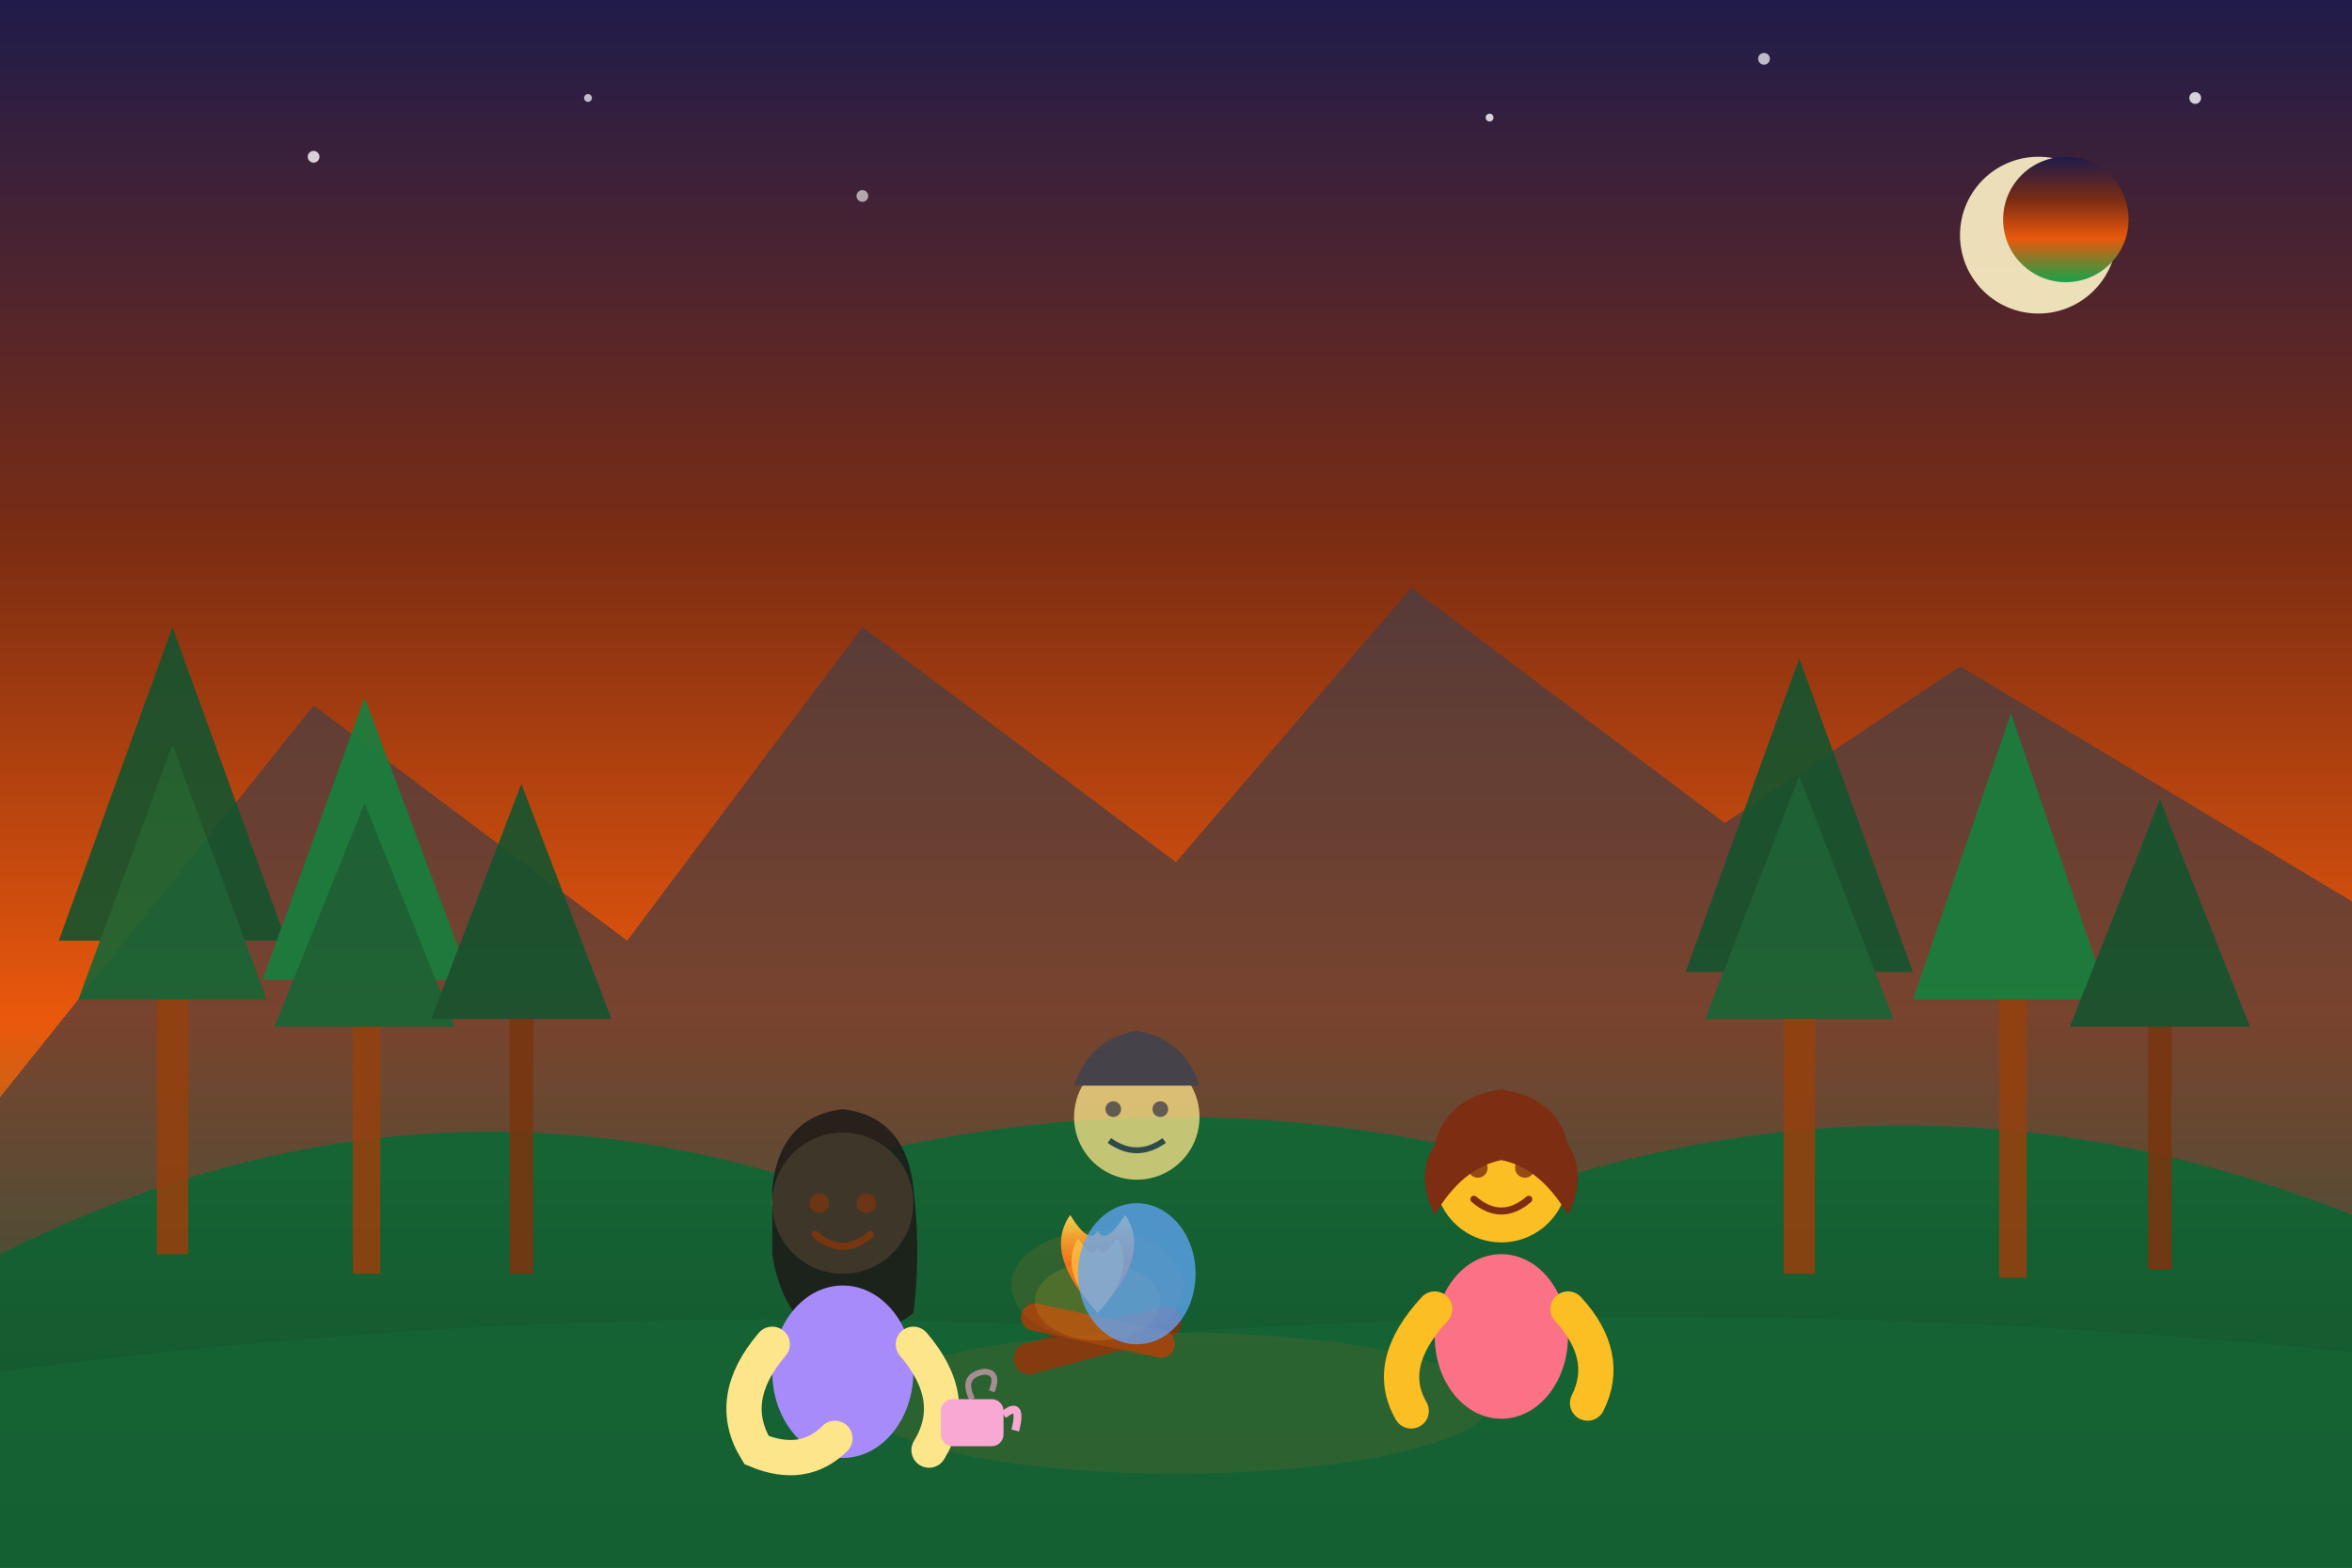
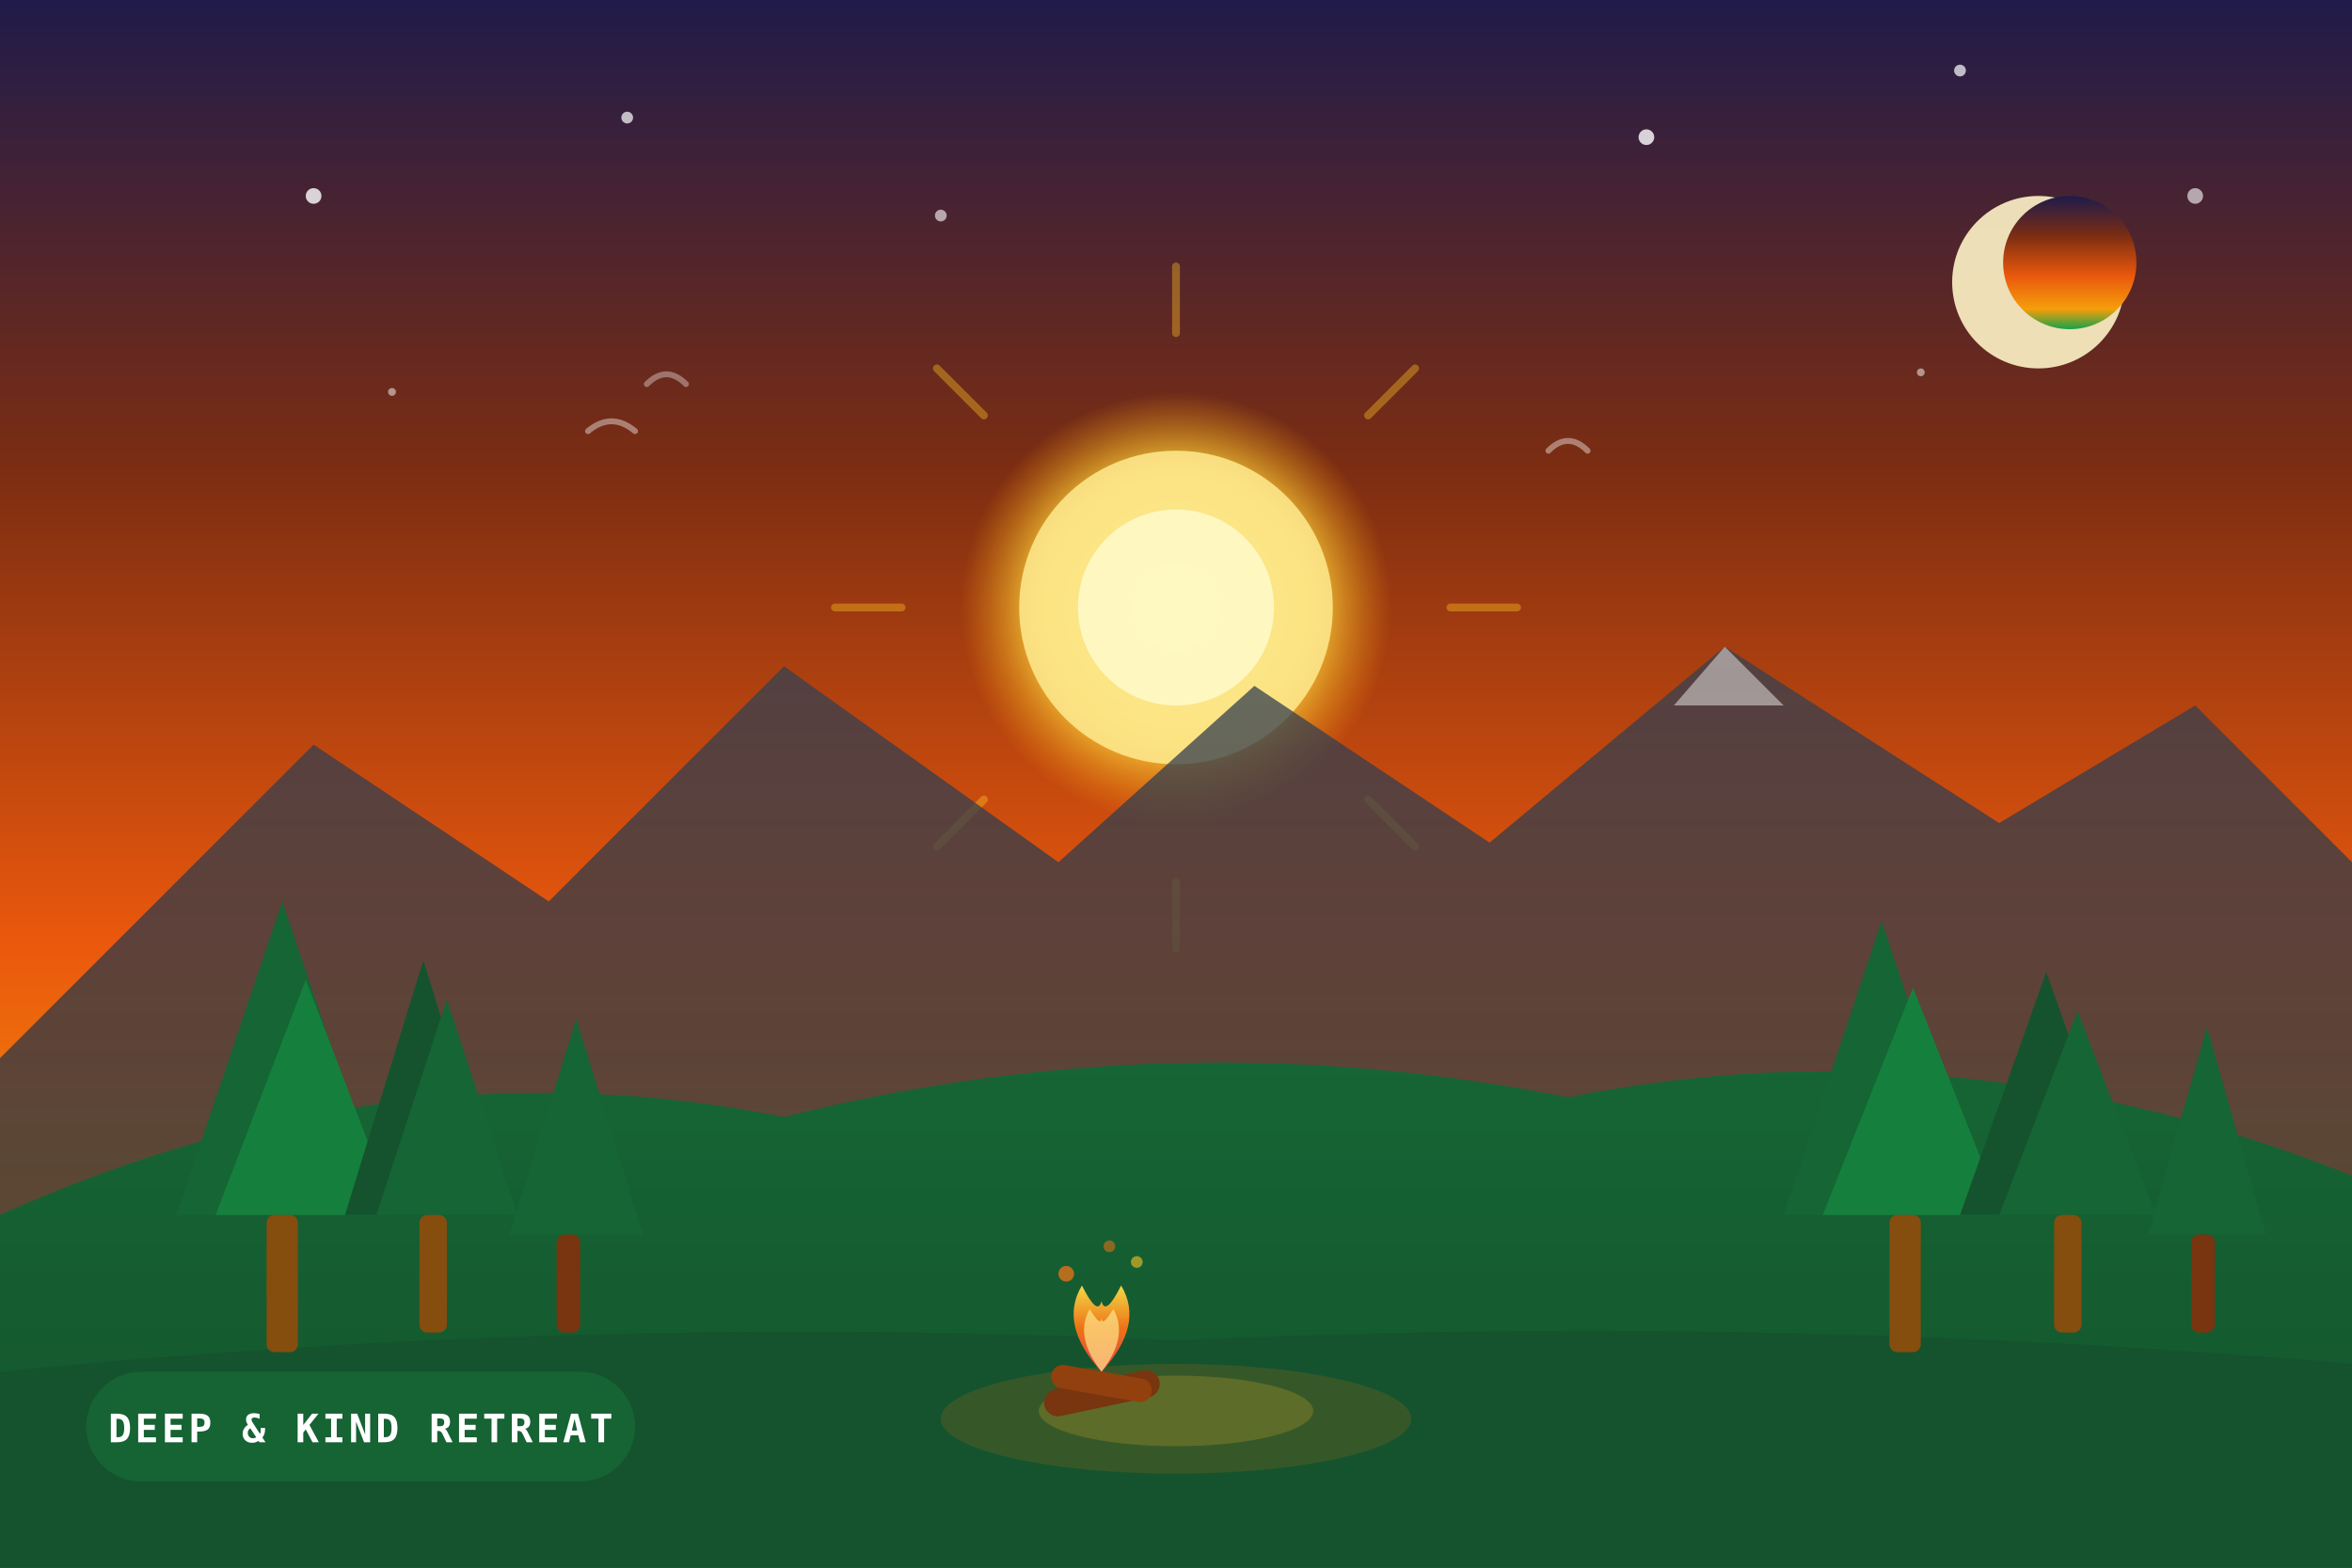
<svg xmlns="http://www.w3.org/2000/svg" viewBox="0 0 600 400" fill="none">
  <rect width="600" height="400" fill="url(#retreat-sky)" />
-   <path d="M0 280 L80 180 L160 240 L220 160 L300 220 L360 150 L440 210 L500 170 L600 230 L600 400 L0 400 Z" fill="url(#mountain-grad)" opacity="0.6" />
-   <path d="M0 320 Q100 270 200 300 Q300 270 400 300 Q500 270 600 310 L600 400 L0 400 Z" fill="url(#hill-grad)" />
-   <path d="M0 350 Q150 330 300 340 Q450 330 600 345 L600 400 L0 400 Z" fill="#166534" opacity="0.7" />
-   <g opacity="0.9">
-     <rect x="40" y="230" width="8" height="90" fill="#92400E" />
-     <polygon points="44,160 15,240 73,240" fill="#14532D" />
-     <polygon points="44,190 20,255 68,255" fill="#166534" />
-     <rect x="90" y="245" width="7" height="80" fill="#92400E" />
-     <polygon points="93,178 67,250 120,250" fill="#15803D" />
-     <polygon points="93,205 70,262 116,262" fill="#166534" />
-     <rect x="130" y="255" width="6" height="70" fill="#78350F" />
-     <polygon points="133,200 110,260 156,260" fill="#14532D" />
+   <circle cx="300" cy="155" r="55" fill="url(#sun-grad)" opacity="0.95" />
+   <circle cx="300" cy="155" r="40" fill="#FDE68A" opacity="0.9" />
+   <circle cx="300" cy="155" r="25" fill="#FEF9C3" opacity="0.95" />
+   <g stroke="#FBBF24" stroke-width="2" opacity="0.4" stroke-linecap="round">
+     <line x1="300" y1="85" x2="300" y2="68" />
+     <line x1="300" y1="225" x2="300" y2="242" />
+     <line x1="230" y1="155" x2="213" y2="155" />
+     <line x1="370" y1="155" x2="387" y2="155" />
+     <line x1="251" y1="106" x2="239" y2="94" />
+     <line x1="349" y1="106" x2="361" y2="94" />
+     <line x1="251" y1="204" x2="239" y2="216" />
+     <line x1="349" y1="204" x2="361" y2="216" />
  </g>
-   <g opacity="0.9">
-     <rect x="455" y="240" width="8" height="85" fill="#92400E" />
-     <polygon points="459,168 430,248 488,248" fill="#14532D" />
-     <polygon points="459,198 435,260 483,260" fill="#166534" />
-     <rect x="510" y="248" width="7" height="78" fill="#92400E" />
-     <polygon points="513,182 488,255 538,255" fill="#15803D" />
-     <rect x="548" y="256" width="6" height="68" fill="#78350F" />
-     <polygon points="551,204 528,262 574,262" fill="#14532D" />
+   <path d="M 0 270 L 80 190 L 140 230 L 200 170 L 270 220 L 320 175 L 380 215 L 440 165 L 510 210 L 560 180 L 600 220 L 600 400 L 0 400 Z" fill="url(#mountain-g)" opacity="0.75" />
+   <path d="M 200 170 L 215 185 L 200 170 Z" fill="white" opacity="0.5" />
+   <path d="M 440 165 L 455 180 L 427 180 Z" fill="white" opacity="0.45" />
+   <path d="M 0 310 Q 100 265 200 285 Q 300 260 400 280 Q 500 260 600 300 L 600 400 L 0 400 Z" fill="url(#hill-g)" />
+   <path d="M 0 350 Q 150 335 300 342 Q 450 335 600 348 L 600 400 L 0 400 Z" fill="#14532D" />
+   <polygon points="45,310 72,230 99,310" fill="#166534" />
+   <polygon points="55,310 78,250 101,310" fill="#15803D" />
+   <rect x="68" y="310" width="8" height="35" rx="2" fill="#854D0E" />
+   <polygon points="88,310 108,245 128,310" fill="#14532D" />
+   <polygon points="96,310 114,255 132,310" fill="#166534" />
+   <rect x="107" y="310" width="7" height="30" rx="2" fill="#854D0E" />
+   <polygon points="130,315 147,260 164,315" fill="#166534" />
+   <rect x="142" y="315" width="6" height="25" rx="2" fill="#78350F" />
+   <polygon points="455,310 480,235 505,310" fill="#166534" />
+   <polygon points="465,310 488,252 511,310" fill="#15803D" />
+   <rect x="482" y="310" width="8" height="35" rx="2" fill="#854D0E" />
+   <polygon points="500,310 522,248 544,310" fill="#14532D" />
+   <polygon points="510,310 530,258 550,310" fill="#166534" />
+   <rect x="524" y="310" width="7" height="30" rx="2" fill="#854D0E" />
+   <polygon points="548,315 563,262 578,315" fill="#166534" />
+   <rect x="559" y="315" width="6" height="25" rx="2" fill="#78350F" />
+   <ellipse cx="300" cy="362" rx="60" ry="14" fill="#F97316" opacity="0.15" />
+   <ellipse cx="300" cy="360" rx="35" ry="9" fill="#FBBF24" opacity="0.20" />
+   <g transform="translate(280,330)">
+     <rect x="-14" y="22" width="30" height="7" rx="3.5" fill="#78350F" transform="rotate(-12 1 25)" />
+     <rect x="-12" y="20" width="26" height="6" rx="3" fill="#92400E" transform="rotate(10 1 23)" />
+     <path d="M1 20 Q-10 8 -4 -2 Q0 6 1 2 Q2 6 6 -2 Q12 8 1 20 Z" fill="url(#fire-g)" opacity="0.95" />
+     <path d="M1 20 Q-6 11 -2 4 Q1 9 1 6 Q1 9 4 4 Q8 11 1 20 Z" fill="#FDE68A" opacity="0.7" />
+     <circle cx="-8" cy="-5" r="2" fill="#F97316" opacity="0.7" />
+     <circle cx="10" cy="-8" r="1.5" fill="#FBBF24" opacity="0.6" />
+     <circle cx="3" cy="-12" r="1.5" fill="#F97316" opacity="0.5" />
  </g>
-   <g transform="translate(278, 310)">
-     <rect x="-20" y="28" width="44" height="8" rx="4" fill="#78350F" transform="rotate(-15 2 32)" />
-     <rect x="-18" y="26" width="40" height="7" rx="3.5" fill="#92400E" transform="rotate(12 2 30)" />
-     <path d="M2 25 Q-12 10 -5 0 Q0 8 2 4 Q4 8 9 0 Q16 10 2 25 Z" fill="url(#fire-grad)" opacity="0.95" />
-     <path d="M2 25 Q-8 14 -3 6 Q1 12 2 8 Q3 12 7 6 Q12 14 2 25 Z" fill="#FCD34D" opacity="0.7" />
-     <ellipse cx="2" cy="18" rx="22" ry="14" fill="#F97316" opacity="0.12" />
-     <ellipse cx="2" cy="22" rx="16" ry="10" fill="#FBBF24" opacity="0.15" />
-   </g>
-   <ellipse cx="300" cy="358" rx="80" ry="18" fill="#F97316" opacity="0.1" />
-   <g transform="translate(185, 285)">
-     <circle cx="30" cy="22" r="18" fill="#FDE68A" />
-     <path d="M12 18 Q14 0 30 -2 Q46 0 48 18 Q50 35 48 50 Q38 58 22 55 Q14 48 12 35 Z" fill="#1C1917" opacity="0.85" />
-     <ellipse cx="30" cy="65" rx="18" ry="22" fill="#A78BFA" />
-     <circle cx="24" cy="22" r="2.5" fill="#78350F" opacity="0.8" />
-     <circle cx="36" cy="22" r="2.5" fill="#78350F" opacity="0.8" />
-     <path d="M23 30 Q30 36 37 30" stroke="#78350F" stroke-width="1.8" fill="none" stroke-linecap="round" />
-     <path d="M12 58 Q0 72 8 85 Q20 90 28 82" stroke="#FDE68A" stroke-width="9" fill="none" stroke-linecap="round" />
-     <path d="M48 58 Q60 72 52 85" stroke="#FDE68A" stroke-width="9" fill="none" stroke-linecap="round" />
-     <rect x="55" y="72" width="16" height="12" rx="3" fill="#F9A8D4" />
-     <path d="M71 76 Q76 72 74 80" stroke="#F9A8D4" stroke-width="2" fill="none" />
-     <path d="M63 72 Q60 66 66 65 Q70 65 68 70" stroke="#F9A8D4" stroke-width="1.5" fill="none" opacity="0.6" />
-   </g>
-   <g transform="translate(355, 278)">
-     <circle cx="28" cy="22" r="17" fill="#FBBF24" />
-     <path d="M11 14 Q14 2 28 0 Q42 2 45 14 Q50 22 45 32 Q38 20 28 18 Q18 20 11 32 Q6 22 11 14 Z" fill="#7C2D12" />
-     <ellipse cx="28" cy="63" rx="17" ry="21" fill="#FB7185" />
-     <circle cx="22" cy="20" r="2.5" fill="#7C2D12" opacity="0.8" />
-     <circle cx="34" cy="20" r="2.5" fill="#7C2D12" opacity="0.8" />
-     <path d="M21 28 Q28 34 35 28" stroke="#7C2D12" stroke-width="1.8" fill="none" stroke-linecap="round" />
-     <path d="M11 56 Q-2 70 5 82" stroke="#FBBF24" stroke-width="9" fill="none" stroke-linecap="round" />
-     <path d="M45 56 Q56 68 50 80" stroke="#FBBF24" stroke-width="9" fill="none" stroke-linecap="round" />
-   </g>
-   <g transform="translate(262, 265)" opacity="0.75">
-     <circle cx="28" cy="20" r="16" fill="#FDE68A" />
-     <ellipse cx="28" cy="60" rx="15" ry="18" fill="#60A5FA" />
-     <path d="M12 12 Q16 0 28 -2 Q40 0 44 12" fill="#374151" />
-     <circle cx="22" cy="18" r="2" fill="#374151" opacity="0.8" />
-     <circle cx="34" cy="18" r="2" fill="#374151" opacity="0.8" />
-     <path d="M21 26 Q28 31 35 26" stroke="#374151" stroke-width="1.5" fill="none" />
-   </g>
-   <circle cx="80" cy="40" r="1.5" fill="white" opacity="0.8" />
-   <circle cx="150" cy="25" r="1" fill="white" opacity="0.7" />
-   <circle cx="220" cy="50" r="1.5" fill="white" opacity="0.6" />
-   <circle cx="380" cy="30" r="1" fill="white" opacity="0.8" />
-   <circle cx="450" cy="15" r="1.5" fill="white" opacity="0.7" />
-   <circle cx="520" cy="45" r="1" fill="white" opacity="0.6" />
-   <circle cx="560" cy="25" r="1.5" fill="white" opacity="0.8" />
-   <circle cx="520" cy="60" r="20" fill="#FEF3C7" opacity="0.9" />
-   <circle cx="527" cy="56" r="16" fill="url(#retreat-sky)" />
+   <circle cx="80" cy="50" r="2" fill="white" opacity="0.8" />
+   <circle cx="160" cy="30" r="1.5" fill="white" opacity="0.7" />
+   <circle cx="240" cy="55" r="1.5" fill="white" opacity="0.6" />
+   <circle cx="420" cy="35" r="2" fill="white" opacity="0.8" />
+   <circle cx="500" cy="18" r="1.5" fill="white" opacity="0.7" />
+   <circle cx="560" cy="50" r="2" fill="white" opacity="0.6" />
+   <circle cx="100" cy="100" r="1" fill="white" opacity="0.5" />
+   <circle cx="490" cy="95" r="1" fill="white" opacity="0.5" />
+   <circle cx="520" cy="72" r="22" fill="#FEF3C7" opacity="0.9" />
+   <circle cx="528" cy="67" r="17" fill="url(#retreat-sky)" />
+   <path d="M 150 110 Q 156 105 162 110" stroke="white" stroke-width="1.5" fill="none" opacity="0.4" stroke-linecap="round" />
+   <path d="M 165 98 Q 170 93 175 98" stroke="white" stroke-width="1.5" fill="none" opacity="0.35" stroke-linecap="round" />
+   <path d="M 395 115 Q 400 110 405 115" stroke="white" stroke-width="1.5" fill="none" opacity="0.4" stroke-linecap="round" />
+   <rect x="22" y="350" width="140" height="28" rx="14" fill="#166534" opacity="0.9" />
+   <text x="92" y="368" font-family="monospace" font-size="10" letter-spacing="0.08em" text-anchor="middle" fill="white" font-weight="600">DEEP &amp; KIND RETREAT</text>
  <defs>
    <linearGradient id="retreat-sky" x1="0%" y1="0%" x2="0%" y2="100%">
      <stop offset="0%" stop-color="#1E1B4B" />
-       <stop offset="35%" stop-color="#7C2D12" />
-       <stop offset="65%" stop-color="#EA580C" />
+       <stop offset="30%" stop-color="#7C2D12" />
+       <stop offset="60%" stop-color="#EA580C" />
+       <stop offset="85%" stop-color="#F59E0B" />
      <stop offset="100%" stop-color="#16A34A" />
    </linearGradient>
-     <linearGradient id="mountain-grad" x1="0%" y1="0%" x2="0%" y2="100%">
+     <radialGradient id="sun-grad" cx="50%" cy="50%" r="50%">
+       <stop offset="0%" stop-color="#FEF9C3" />
+       <stop offset="60%" stop-color="#FDE047" />
+       <stop offset="100%" stop-color="#F59E0B" stop-opacity="0" />
+     </radialGradient>
+     <linearGradient id="mountain-g" x1="0%" y1="0%" x2="0%" y2="100%">
      <stop offset="0%" stop-color="#374151" />
      <stop offset="100%" stop-color="#1F2937" />
    </linearGradient>
-     <linearGradient id="hill-grad" x1="0%" y1="0%" x2="0%" y2="100%">
+     <linearGradient id="hill-g" x1="0%" y1="0%" x2="0%" y2="100%">
      <stop offset="0%" stop-color="#166534" />
      <stop offset="100%" stop-color="#14532D" />
    </linearGradient>
-     <linearGradient id="fire-grad" x1="50%" y1="100%" x2="50%" y2="0%">
+     <linearGradient id="fire-g" x1="50%" y1="100%" x2="50%" y2="0%">
      <stop offset="0%" stop-color="#EF4444" />
      <stop offset="50%" stop-color="#F97316" />
-       <stop offset="100%" stop-color="#FCD34D" />
+       <stop offset="100%" stop-color="#FDE047" />
    </linearGradient>
  </defs>
</svg>
